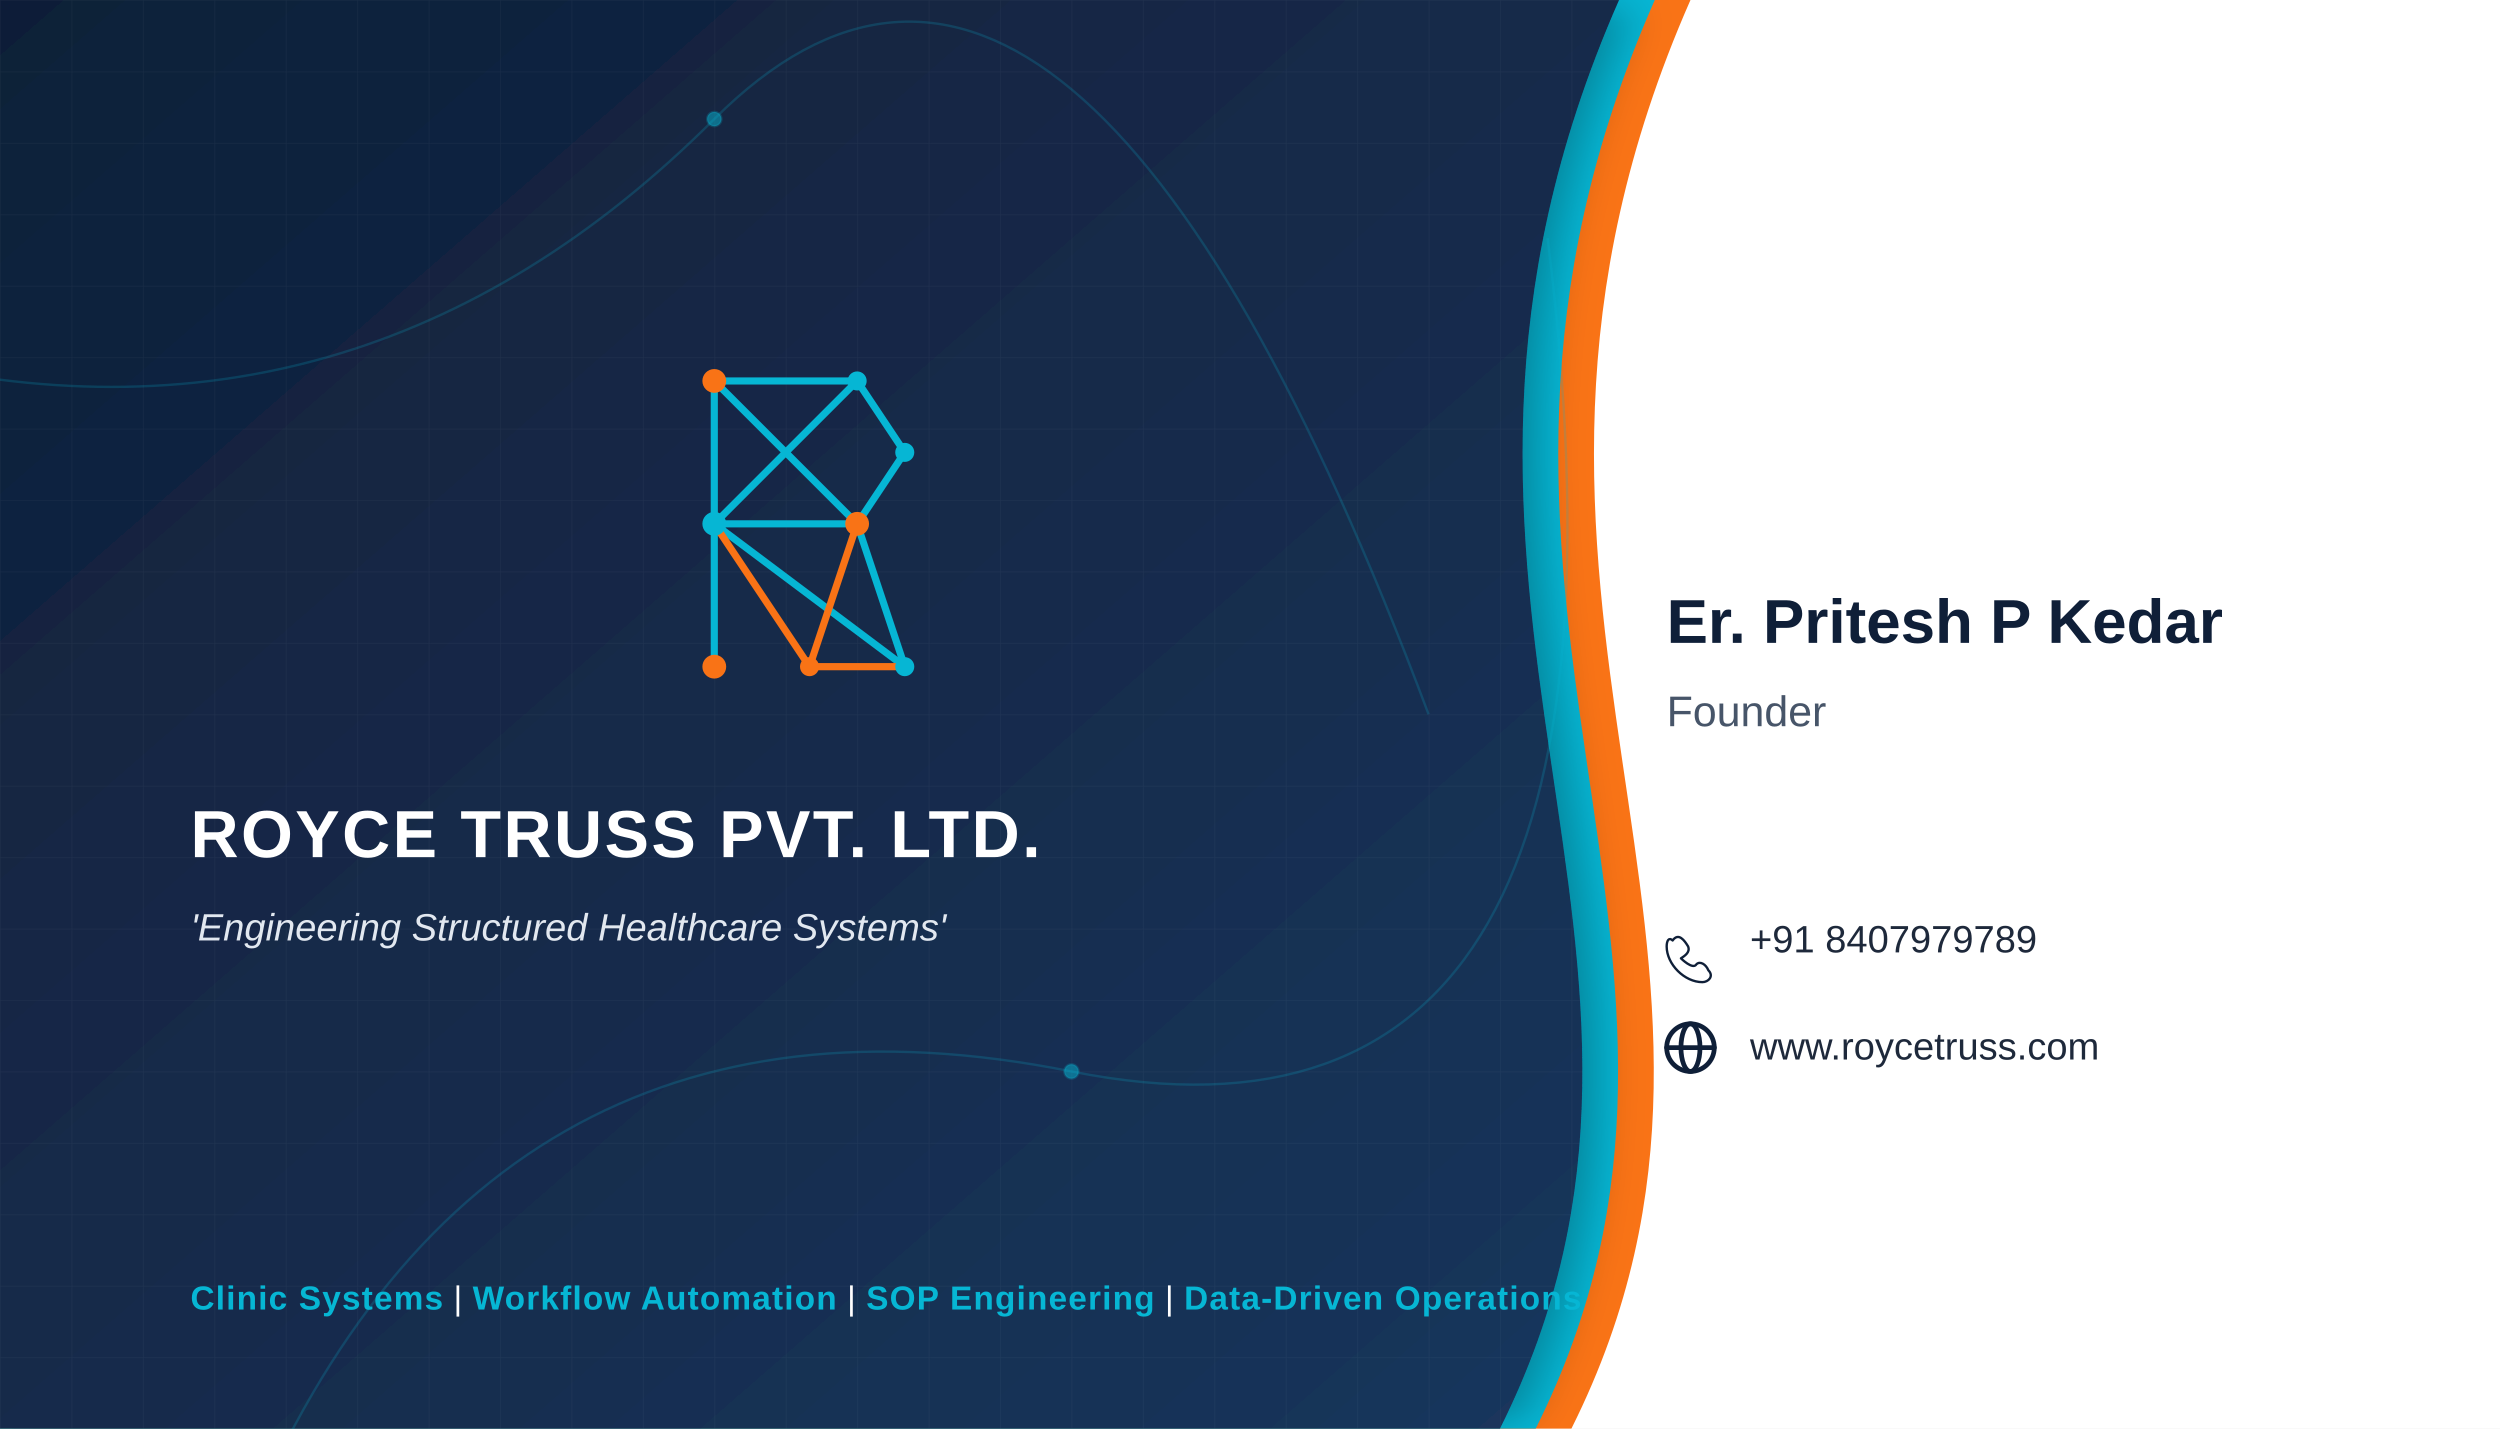
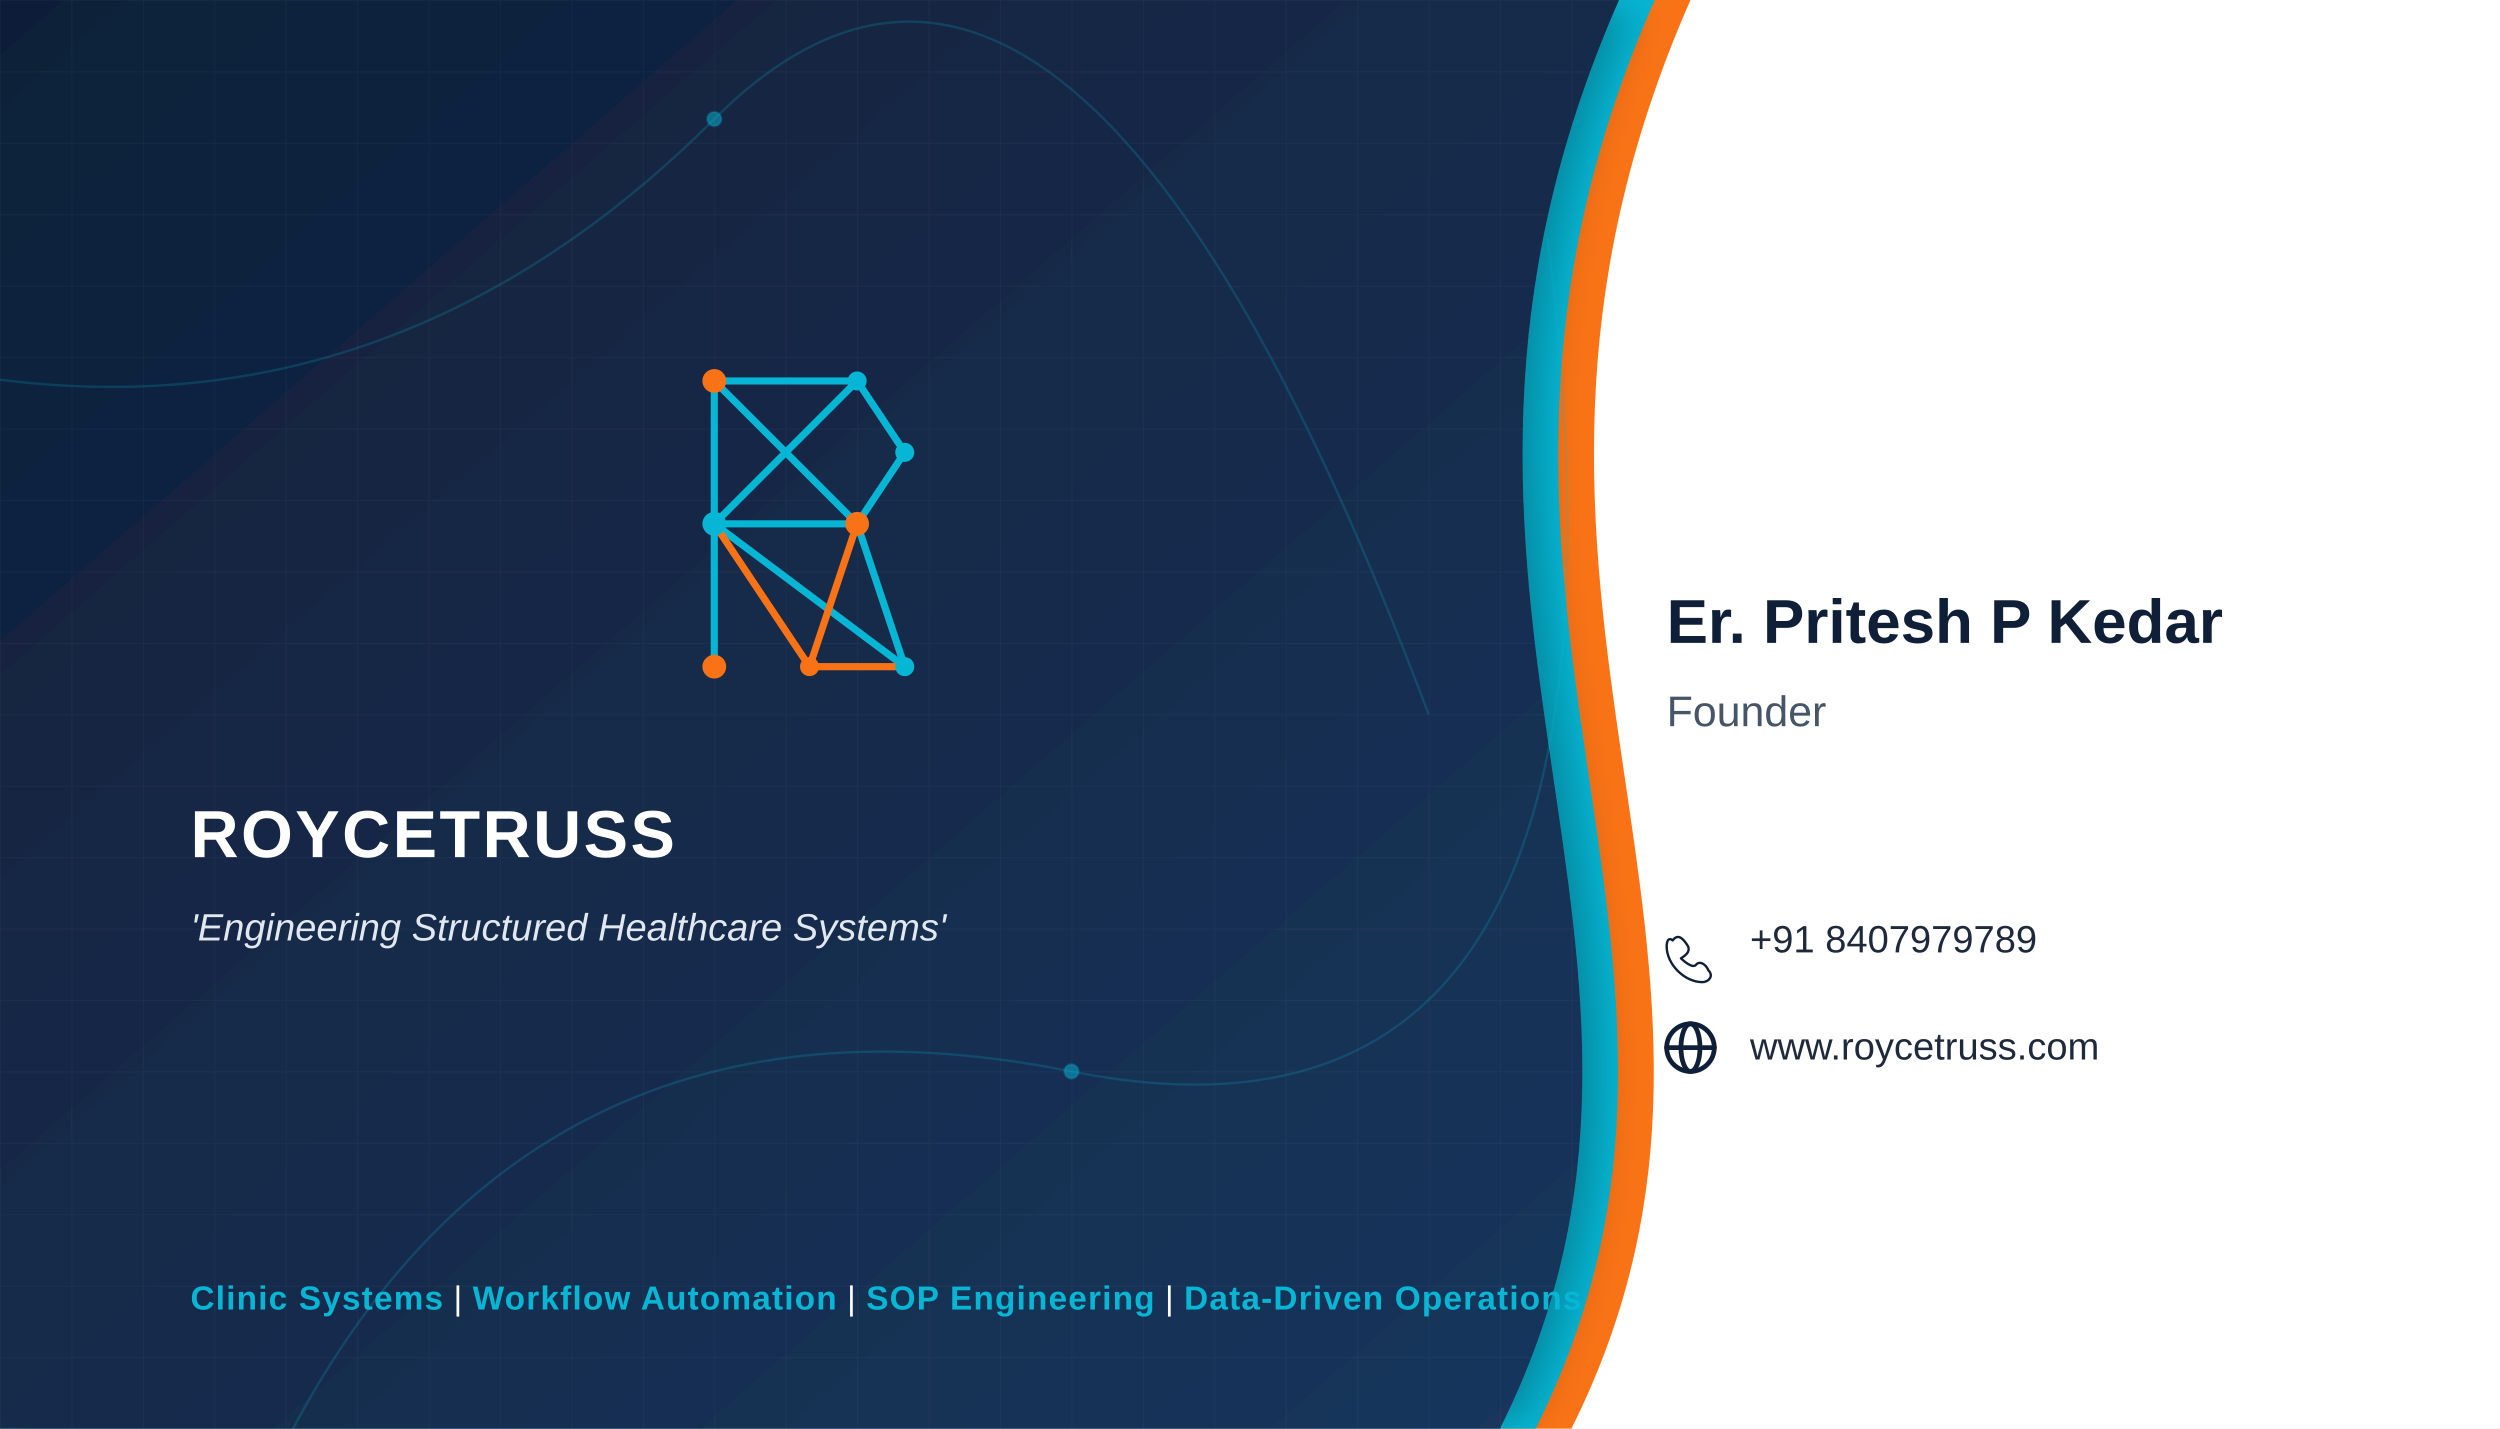
<svg xmlns="http://www.w3.org/2000/svg" viewBox="0 0 1050 600" width="100%" height="100%">
  <defs>
    <linearGradient id="navyBg" x1="0%" y1="0%" x2="100%" y2="100%">
      <stop offset="0%" stop-color="#0f1f38" />
      <stop offset="100%" stop-color="#1a365d" />
    </linearGradient>
    <pattern id="gridPattern" width="30" height="30" patternUnits="userSpaceOnUse">
      <path d="M 30 0 L 0 0 0 30" fill="none" stroke="#ffffff" stroke-width="0.5" stroke-opacity="0.05" />
    </pattern>
    <filter id="shadow" x="-5%" y="-5%" width="110%" height="110%">
      <feDropShadow dx="5" dy="0" stdDeviation="10" flood-color="#000000" flood-opacity="0.3" />
    </filter>
  </defs>
  <rect width="1050" height="600" fill="#ffffff" />
  <path d="M 0 0 L 710 0 C 600 250, 760 400, 660 600 L 0 600 Z" fill="#f97316" />
  <path d="M 0 0 L 695 0 C 585 250, 745 400, 645 600 L 0 600 Z" fill="#06b6d4" />
  <path d="M 0 0 L 680 0 C 570 250, 730 400, 630 600 L 0 600 Z" fill="url(#navyBg)" filter="url(#shadow)" />
  <path d="M 0 0 L 680 0 C 570 250, 730 400, 630 600 L 0 600 Z" fill="url(#gridPattern)" />
  <g stroke="#06b6d4" stroke-width="1" stroke-opacity="0.2" fill="none">
    <path d="M -50 150 Q 150 200 300 50 T 600 300" />
    <path d="M 100 650 Q 200 400 450 450 T 650 100" />
    <circle cx="300" cy="50" r="3" fill="#06b6d4" fill-opacity="0.5" />
    <circle cx="450" cy="450" r="3" fill="#06b6d4" fill-opacity="0.5" />
  </g>
  <g transform="translate(300, 160)">
    <path d="M 0 0 L 0 120 M 0 0 L 60 0 L 80 30 L 60 60 L 0 60 M 60 60 L 80 120 M 0 60 L 80 120 M 0 0 L 60 60 M 60 0 L 0 60" stroke="#06b6d4" stroke-width="3" fill="none" />
    <path d="M 0 60 L 40 120" stroke="#f97316" stroke-width="3" fill="none" />
    <path d="M 80 120 L 40 120 L 60 60" stroke="#f97316" stroke-width="3" fill="none" />
    <circle cx="0" cy="0" r="5" fill="#f97316" />
    <circle cx="0" cy="60" r="5" fill="#06b6d4" />
    <circle cx="0" cy="120" r="5" fill="#f97316" />
    <circle cx="60" cy="0" r="4" fill="#06b6d4" />
    <circle cx="80" cy="30" r="4" fill="#06b6d4" />
    <circle cx="60" cy="60" r="5" fill="#f97316" />
    <circle cx="80" cy="120" r="4" fill="#06b6d4" />
    <circle cx="40" cy="120" r="4" fill="#f97316" />
  </g>
  <text x="80" y="360" font-family="Arial, Helvetica, sans-serif" font-size="28" font-weight="bold" fill="#ffffff" letter-spacing="1">
-     ROYCE TRUSS PVT. LTD.
+     ROYCETRUSS 
  </text>
  <text x="80" y="395" font-family="Arial, Helvetica, sans-serif" font-size="16" fill="#e2e8f0" font-style="italic">
    'Engineering Structured Healthcare Systems'
  </text>
  <text x="80" y="550" font-family="Arial, Helvetica, sans-serif" font-size="14" font-weight="bold" fill="#06b6d4" letter-spacing="0.5">
    Clinic Systems <tspan fill="#ffffff" font-weight="normal">|</tspan> Workflow Automation <tspan fill="#ffffff" font-weight="normal">|</tspan> SOP Engineering <tspan fill="#ffffff" font-weight="normal">|</tspan> Data-Driven Operations
  </text>
  <text x="700" y="270" font-family="Arial, Helvetica, sans-serif" font-size="26" font-weight="bold" fill="#0f1f38">
    Er. Pritesh P Kedar
  </text>
  <text x="700" y="305" font-family="Arial, Helvetica, sans-serif" font-size="18" fill="#475569">
    Founder
  </text>
  <g transform="translate(700, 400)">
    <g fill="none" stroke="#0f1f38" stroke-width="2" stroke-linecap="round" stroke-linejoin="round">
      <path d="M 5 5 C 10 -2 15 5 18 10 C 20 15 15 18 12 20 C 12 20 22 30 25 25 C 28 22 33 25 35 30 C 40 35 35 40 30 40 C 15 40 0 25 0 10 C 0 5 2 2 5 5 Z" transform="scale(0.5) translate(0, -15)" />
    </g>
    <text x="35" y="0" font-family="Arial, Helvetica, sans-serif" font-size="16" fill="#1e293b">
      +91 8407979789
    </text>
  </g>
  <g transform="translate(700, 445)">
    <g fill="none" stroke="#0f1f38" stroke-width="2" stroke-linecap="round" stroke-linejoin="round">
      <circle cx="10" cy="-5" r="10" />
      <ellipse cx="10" cy="-5" rx="4" ry="10" />
      <path d="M 0 -5 L 20 -5" />
    </g>
    <text x="35" y="0" font-family="Arial, Helvetica, sans-serif" font-size="16" fill="#1e293b">
      www.roycetruss.com
    </text>
  </g>
</svg>
